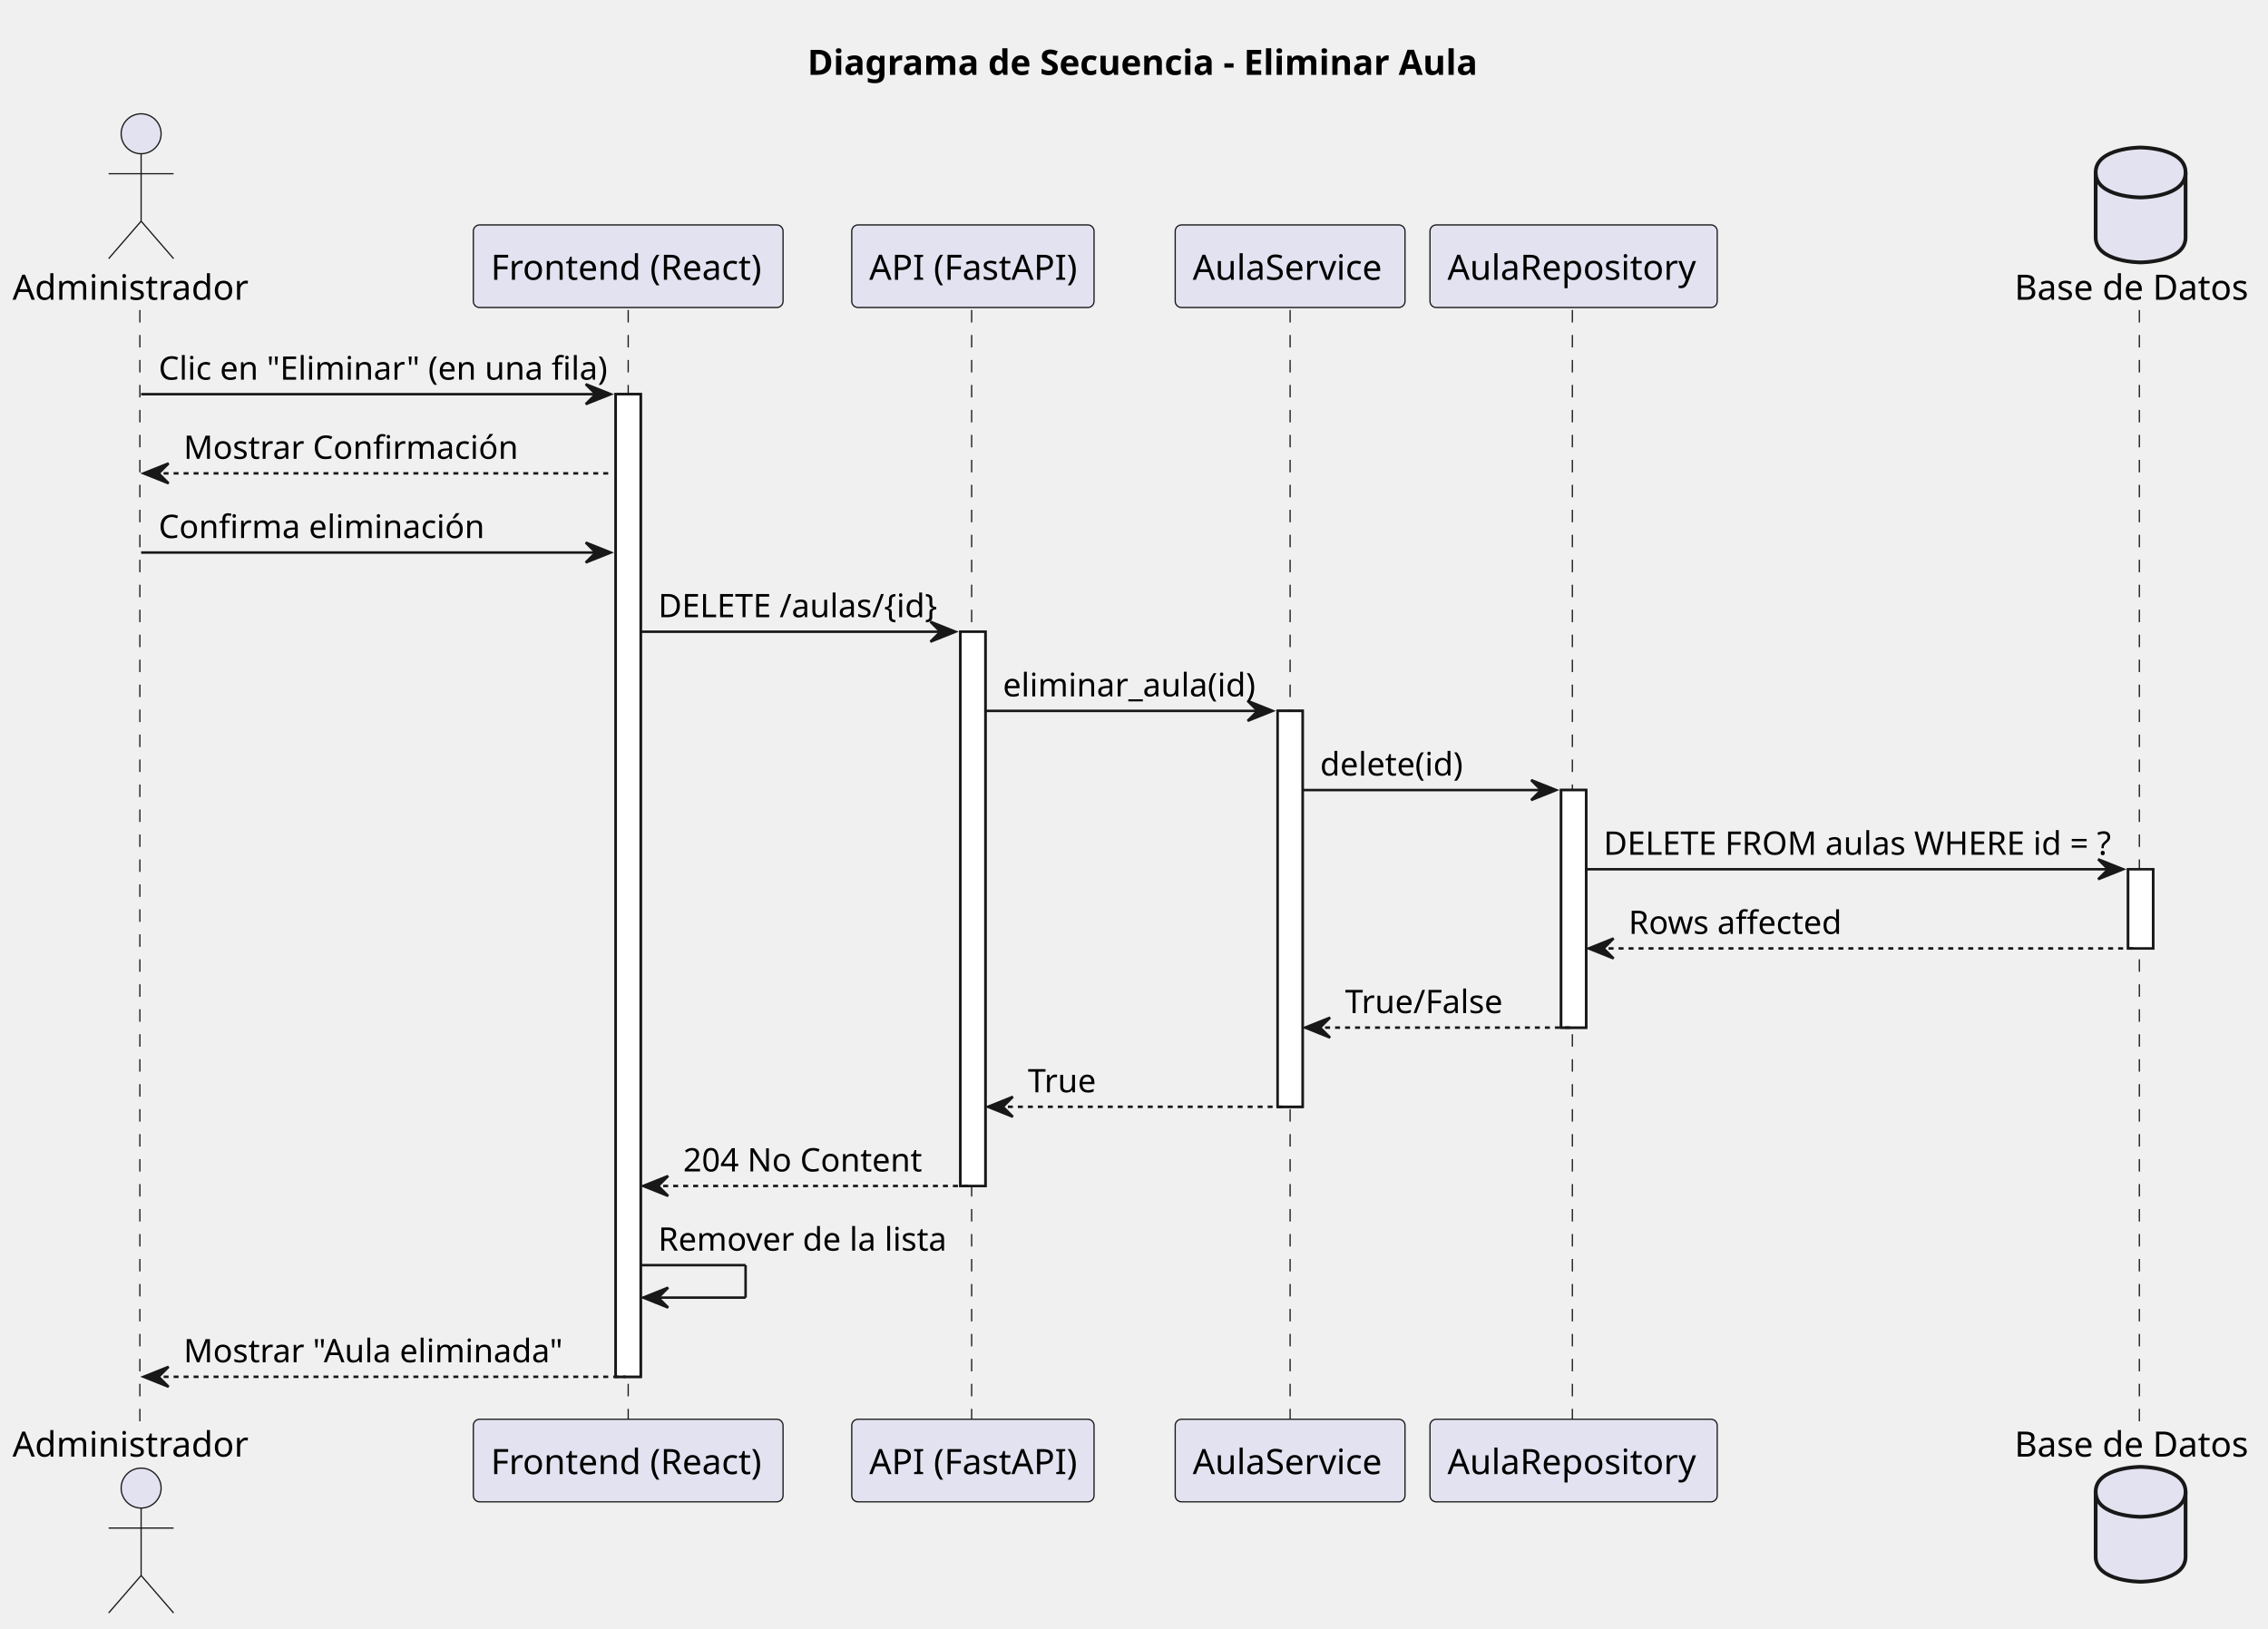
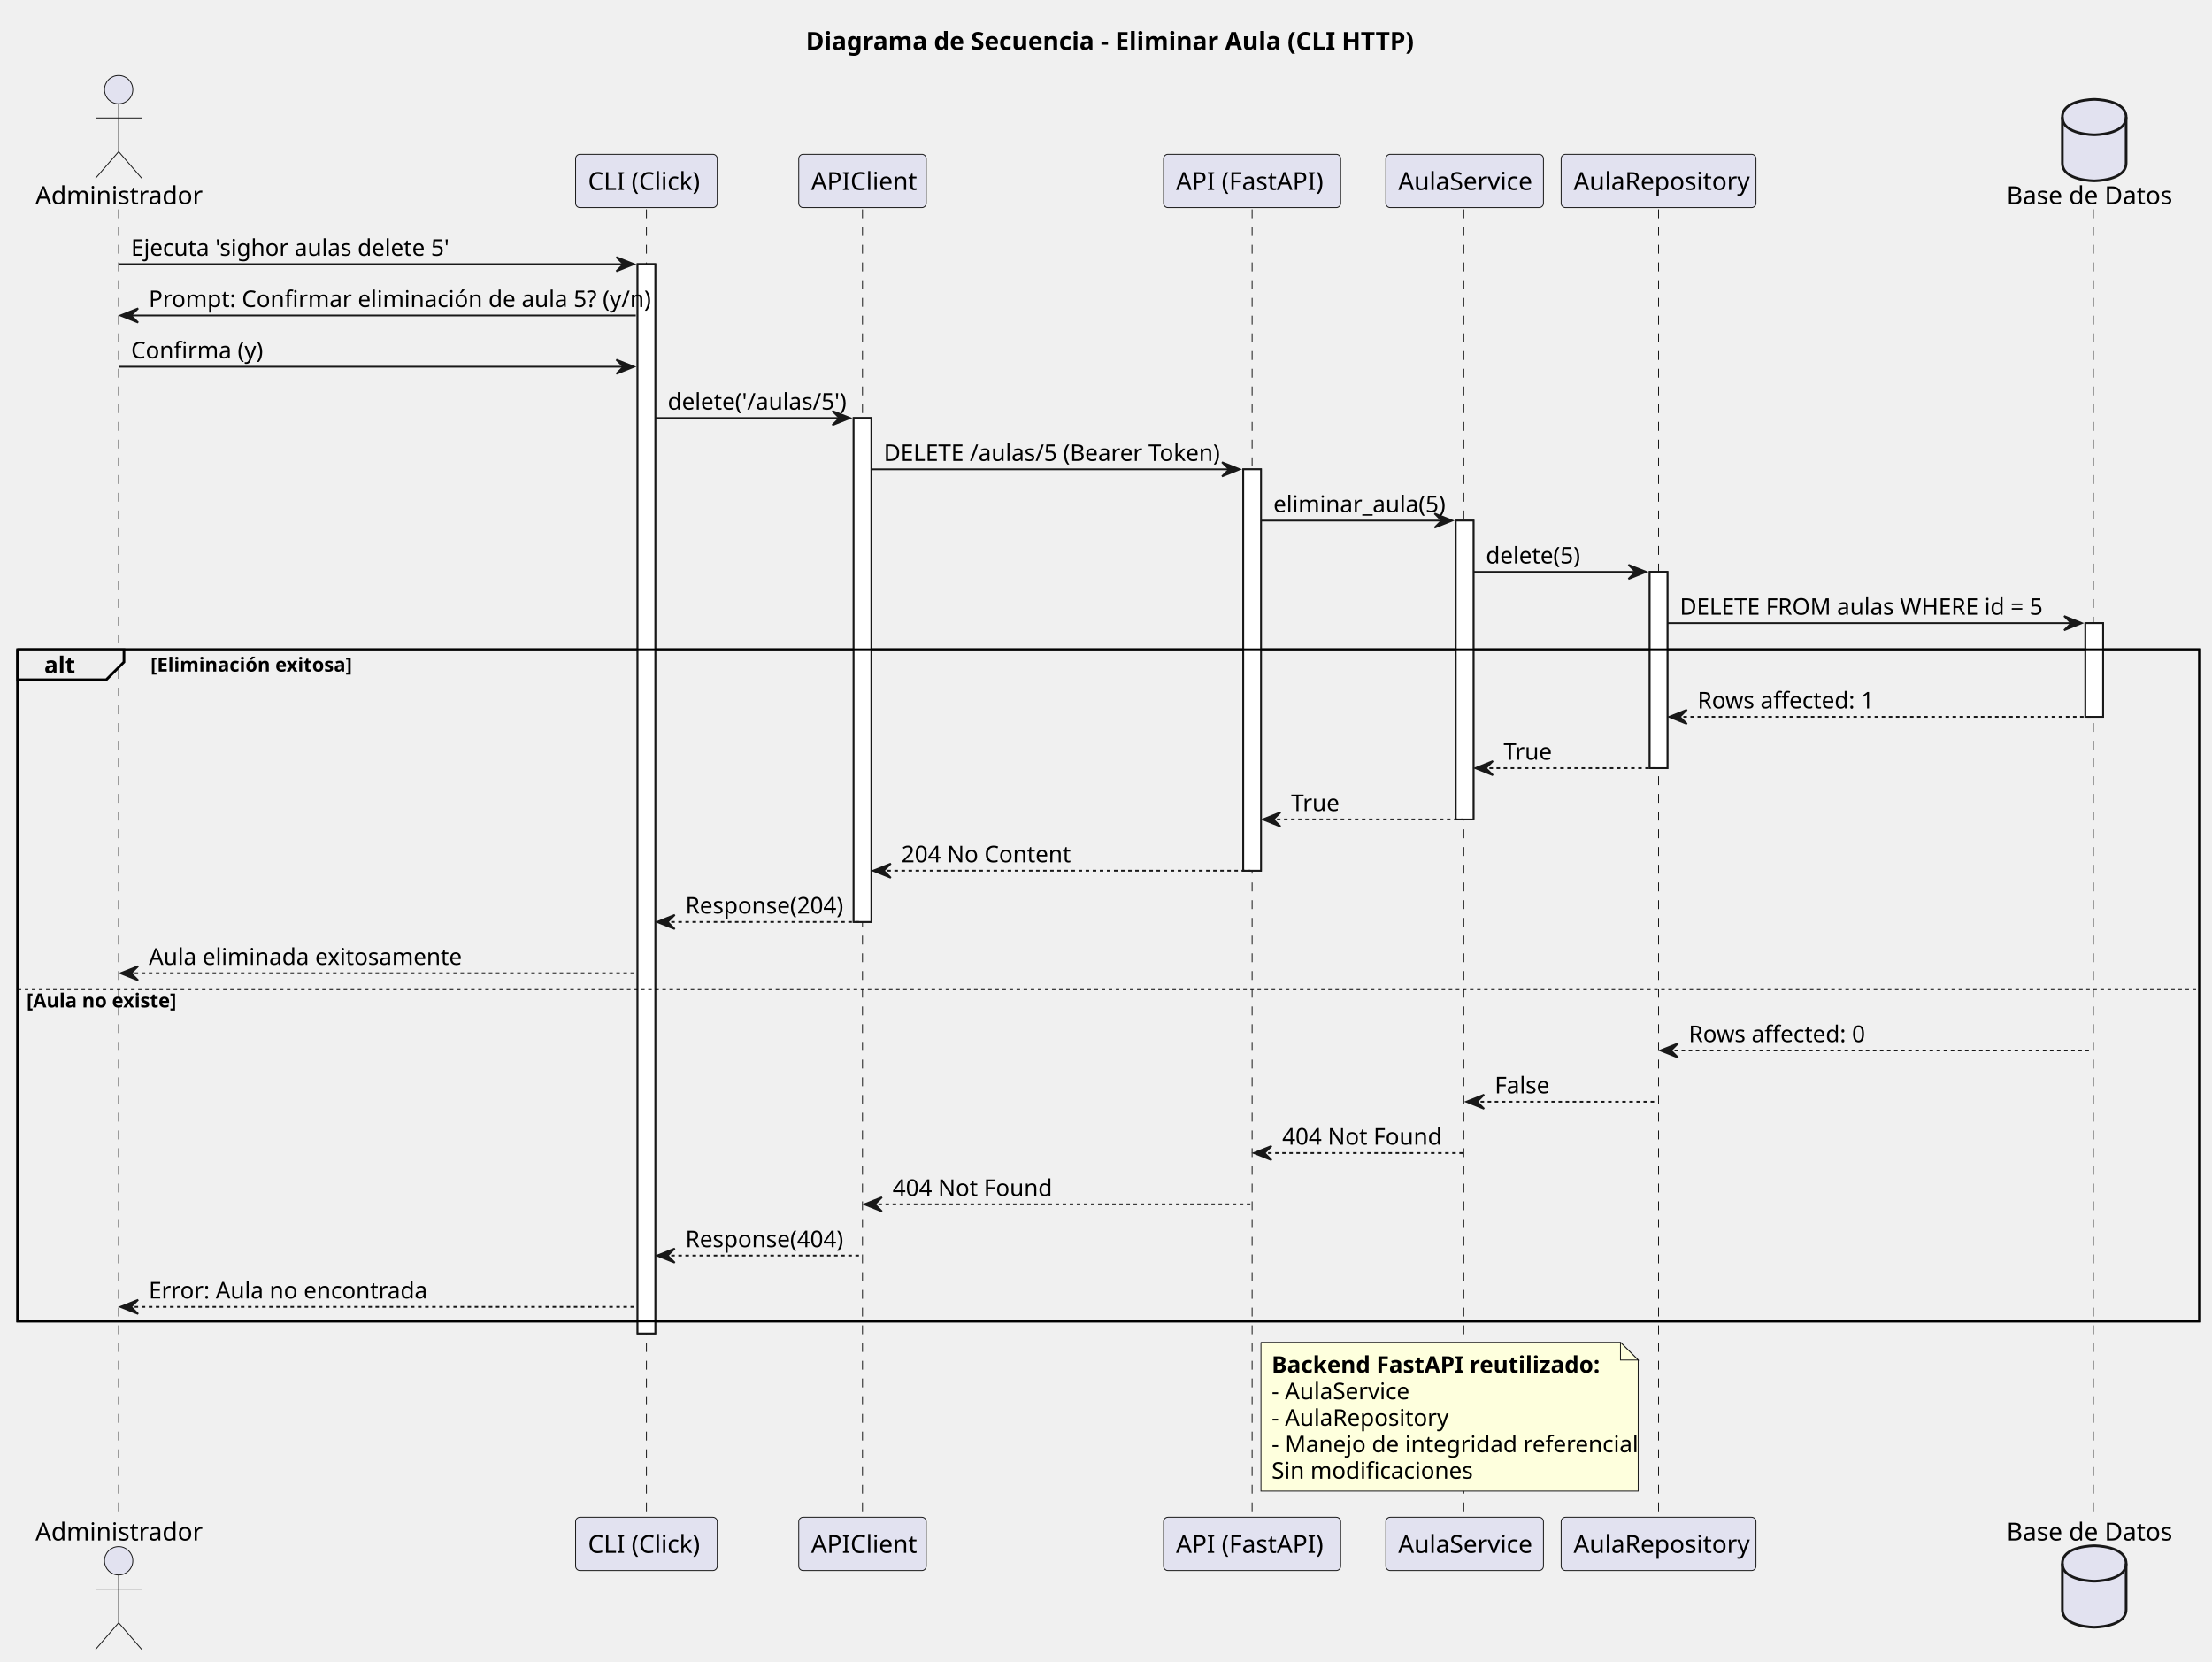
- <svg xmlns="http://www.w3.org/2000/svg" contentStyleType="text/css" height="652px" preserveAspectRatio="none" style="width:908px;height:652px;background:#FFFFFF;" version="1.1" viewBox="0 0 908 652" width="908px" zoomAndPan="magnify">
+ <svg xmlns="http://www.w3.org/2000/svg" contentStyleType="text/css" height="938px" preserveAspectRatio="none" style="width:1249px;height:938px;background:#FFFFFF;" version="1.1" viewBox="0 0 1249 938" width="1249px" zoomAndPan="magnify">
  <defs />
  <g>
-     <text fill="#000000" font-family="sans-serif" font-size="14" font-weight="bold" lengthAdjust="spacing" textLength="265" x="323.25" y="29.966">Diagrama de Secuencia - Eliminar Aula</text>
-     <rect fill="#FFFFFF" height="393.472" style="stroke:#181818;stroke-width:1.0;" width="10" x="246.5" y="157.842" />
-     <rect fill="#FFFFFF" height="221.942" style="stroke:#181818;stroke-width:1.0;" width="10" x="384.5" y="252.96" />
-     <rect fill="#FFFFFF" height="158.53" style="stroke:#181818;stroke-width:1.0;" width="10" x="511.5" y="284.666" />
-     <rect fill="#FFFFFF" height="95.118" style="stroke:#181818;stroke-width:1.0;" width="10" x="625" y="316.372" />
-     <rect fill="#FFFFFF" height="31.706" style="stroke:#181818;stroke-width:1.0;" width="10" x="852" y="348.078" />
-     <line style="stroke:#181818;stroke-width:0.5;stroke-dasharray:5.0,5.0;" x1="56" x2="56" y1="124.136" y2="569.314" />
-     <line style="stroke:#181818;stroke-width:0.5;stroke-dasharray:5.0,5.0;" x1="251.5" x2="251.5" y1="124.136" y2="569.314" />
-     <line style="stroke:#181818;stroke-width:0.5;stroke-dasharray:5.0,5.0;" x1="389" x2="389" y1="124.136" y2="569.314" />
-     <line style="stroke:#181818;stroke-width:0.5;stroke-dasharray:5.0,5.0;" x1="516.5" x2="516.5" y1="124.136" y2="569.314" />
-     <line style="stroke:#181818;stroke-width:0.5;stroke-dasharray:5.0,5.0;" x1="629.5" x2="629.5" y1="124.136" y2="569.314" />
-     <line style="stroke:#181818;stroke-width:0.5;stroke-dasharray:5.0,5.0;" x1="856.5" x2="856.5" y1="124.136" y2="569.314" />
-     <text fill="#000000" font-family="sans-serif" font-size="14" lengthAdjust="spacing" textLength="97" x="5" y="120.034">Administrador</text>
-     <ellipse cx="56.5" cy="53.568" fill="#E2E2F0" rx="8" ry="8" style="stroke:#181818;stroke-width:0.5;" />
-     <path d="M56.5,61.568 L56.5,88.568 M43.5,69.568 L69.5,69.568 M56.5,88.568 L43.5,103.568 M56.5,88.568 L69.5,103.568 " fill="none" style="stroke:#181818;stroke-width:0.5;" />
-     <text fill="#000000" font-family="sans-serif" font-size="14" lengthAdjust="spacing" textLength="97" x="5" y="583.28">Administrador</text>
-     <ellipse cx="56.5" cy="595.882" fill="#E2E2F0" rx="8" ry="8" style="stroke:#181818;stroke-width:0.5;" />
-     <path d="M56.5,603.882 L56.5,630.882 M43.5,611.882 L69.5,611.882 M56.5,630.882 L43.5,645.882 M56.5,630.882 L69.5,645.882 " fill="none" style="stroke:#181818;stroke-width:0.5;" />
-     <rect fill="#E2E2F0" height="33.068" rx="2.5" ry="2.5" style="stroke:#181818;stroke-width:0.5;" width="124" x="189.5" y="90.068" />
-     <text fill="#000000" font-family="sans-serif" font-size="14" lengthAdjust="spacing" textLength="110" x="196.5" y="112.034">Frontend (React)</text>
-     <rect fill="#E2E2F0" height="33.068" rx="2.5" ry="2.5" style="stroke:#181818;stroke-width:0.5;" width="124" x="189.5" y="568.314" />
-     <text fill="#000000" font-family="sans-serif" font-size="14" lengthAdjust="spacing" textLength="110" x="196.5" y="590.28">Frontend (React)</text>
-     <rect fill="#E2E2F0" height="33.068" rx="2.5" ry="2.5" style="stroke:#181818;stroke-width:0.5;" width="97" x="341" y="90.068" />
-     <text fill="#000000" font-family="sans-serif" font-size="14" lengthAdjust="spacing" textLength="83" x="348" y="112.034">API (FastAPI)</text>
-     <rect fill="#E2E2F0" height="33.068" rx="2.5" ry="2.5" style="stroke:#181818;stroke-width:0.5;" width="97" x="341" y="568.314" />
-     <text fill="#000000" font-family="sans-serif" font-size="14" lengthAdjust="spacing" textLength="83" x="348" y="590.28">API (FastAPI)</text>
-     <rect fill="#E2E2F0" height="33.068" rx="2.5" ry="2.5" style="stroke:#181818;stroke-width:0.5;" width="92" x="470.5" y="90.068" />
-     <text fill="#000000" font-family="sans-serif" font-size="14" lengthAdjust="spacing" textLength="78" x="477.5" y="112.034">AulaService</text>
-     <rect fill="#E2E2F0" height="33.068" rx="2.5" ry="2.5" style="stroke:#181818;stroke-width:0.5;" width="92" x="470.5" y="568.314" />
-     <text fill="#000000" font-family="sans-serif" font-size="14" lengthAdjust="spacing" textLength="78" x="477.5" y="590.28">AulaService</text>
-     <rect fill="#E2E2F0" height="33.068" rx="2.5" ry="2.5" style="stroke:#181818;stroke-width:0.5;" width="115" x="572.5" y="90.068" />
-     <text fill="#000000" font-family="sans-serif" font-size="14" lengthAdjust="spacing" textLength="101" x="579.5" y="112.034">AulaRepository</text>
-     <rect fill="#E2E2F0" height="33.068" rx="2.5" ry="2.5" style="stroke:#181818;stroke-width:0.5;" width="115" x="572.5" y="568.314" />
-     <text fill="#000000" font-family="sans-serif" font-size="14" lengthAdjust="spacing" textLength="101" x="579.5" y="590.28">AulaRepository</text>
-     <text fill="#000000" font-family="sans-serif" font-size="14" lengthAdjust="spacing" textLength="95" x="806.5" y="120.034">Base de Datos</text>
-     <path d="M839,69.068 C839,59.068 857,59.068 857,59.068 C857,59.068 875,59.068 875,69.068 L875,95.068 C875,105.068 857,105.068 857,105.068 C857,105.068 839,105.068 839,95.068 L839,69.068 " fill="#E2E2F0" style="stroke:#181818;stroke-width:1.5;" />
-     <path d="M839,69.068 C839,79.068 857,79.068 857,79.068 C857,79.068 875,79.068 875,69.068 " fill="none" style="stroke:#181818;stroke-width:1.5;" />
-     <text fill="#000000" font-family="sans-serif" font-size="14" lengthAdjust="spacing" textLength="95" x="806.5" y="583.28">Base de Datos</text>
-     <path d="M839,597.382 C839,587.382 857,587.382 857,587.382 C857,587.382 875,587.382 875,597.382 L875,623.382 C875,633.382 857,633.382 857,633.382 C857,633.382 839,633.382 839,623.382 L839,597.382 " fill="#E2E2F0" style="stroke:#181818;stroke-width:1.5;" />
-     <path d="M839,597.382 C839,607.382 857,607.382 857,607.382 C857,607.382 875,607.382 875,597.382 " fill="none" style="stroke:#181818;stroke-width:1.5;" />
-     <rect fill="#FFFFFF" height="393.472" style="stroke:#181818;stroke-width:1.0;" width="10" x="246.5" y="157.842" />
-     <rect fill="#FFFFFF" height="221.942" style="stroke:#181818;stroke-width:1.0;" width="10" x="384.5" y="252.96" />
-     <rect fill="#FFFFFF" height="158.53" style="stroke:#181818;stroke-width:1.0;" width="10" x="511.5" y="284.666" />
-     <rect fill="#FFFFFF" height="95.118" style="stroke:#181818;stroke-width:1.0;" width="10" x="625" y="316.372" />
-     <rect fill="#FFFFFF" height="31.706" style="stroke:#181818;stroke-width:1.0;" width="10" x="852" y="348.078" />
-     <polygon fill="#181818" points="234.5,153.842,244.5,157.842,234.5,161.842,238.5,157.842" style="stroke:#181818;stroke-width:1.0;" />
-     <line style="stroke:#181818;stroke-width:1.0;" x1="56.5" x2="240.5" y1="157.842" y2="157.842" />
-     <text fill="#000000" font-family="sans-serif" font-size="13" lengthAdjust="spacing" textLength="171" x="63.5" y="152.033">Clic en "Eliminar" (en una fila)</text>
-     <polygon fill="#181818" points="67.5,185.548,57.5,189.548,67.5,193.548,63.5,189.548" style="stroke:#181818;stroke-width:1.0;" />
-     <line style="stroke:#181818;stroke-width:1.0;stroke-dasharray:2.0,2.0;" x1="61.5" x2="245.5" y1="189.548" y2="189.548" />
-     <text fill="#000000" font-family="sans-serif" font-size="13" lengthAdjust="spacing" textLength="131" x="73.5" y="183.739">Mostrar Confirmación</text>
-     <polygon fill="#181818" points="234.5,217.254,244.5,221.254,234.5,225.254,238.5,221.254" style="stroke:#181818;stroke-width:1.0;" />
-     <line style="stroke:#181818;stroke-width:1.0;" x1="56.5" x2="240.5" y1="221.254" y2="221.254" />
-     <text fill="#000000" font-family="sans-serif" font-size="13" lengthAdjust="spacing" textLength="126" x="63.5" y="215.445">Confirma eliminación</text>
-     <polygon fill="#181818" points="372.5,248.96,382.5,252.96,372.5,256.96,376.5,252.96" style="stroke:#181818;stroke-width:1.0;" />
-     <line style="stroke:#181818;stroke-width:1.0;" x1="256.5" x2="378.5" y1="252.96" y2="252.96" />
-     <text fill="#000000" font-family="sans-serif" font-size="13" lengthAdjust="spacing" textLength="109" x="263.5" y="247.151">DELETE /aulas/{id}</text>
-     <polygon fill="#181818" points="499.5,280.666,509.5,284.666,499.5,288.666,503.5,284.666" style="stroke:#181818;stroke-width:1.0;" />
-     <line style="stroke:#181818;stroke-width:1.0;" x1="394.5" x2="505.5" y1="284.666" y2="284.666" />
-     <text fill="#000000" font-family="sans-serif" font-size="13" lengthAdjust="spacing" textLength="98" x="401.5" y="278.857">eliminar_aula(id)</text>
-     <polygon fill="#181818" points="613,312.372,623,316.372,613,320.372,617,316.372" style="stroke:#181818;stroke-width:1.0;" />
-     <line style="stroke:#181818;stroke-width:1.0;" x1="521.5" x2="619" y1="316.372" y2="316.372" />
-     <text fill="#000000" font-family="sans-serif" font-size="13" lengthAdjust="spacing" textLength="56" x="528.5" y="310.563">delete(id)</text>
-     <polygon fill="#181818" points="840,344.078,850,348.078,840,352.078,844,348.078" style="stroke:#181818;stroke-width:1.0;" />
-     <line style="stroke:#181818;stroke-width:1.0;" x1="635" x2="846" y1="348.078" y2="348.078" />
-     <text fill="#000000" font-family="sans-serif" font-size="13" lengthAdjust="spacing" textLength="198" x="642" y="342.269">DELETE FROM aulas WHERE id = ?</text>
-     <polygon fill="#181818" points="646,375.784,636,379.784,646,383.784,642,379.784" style="stroke:#181818;stroke-width:1.0;" />
-     <line style="stroke:#181818;stroke-width:1.0;stroke-dasharray:2.0,2.0;" x1="640" x2="856" y1="379.784" y2="379.784" />
-     <text fill="#000000" font-family="sans-serif" font-size="13" lengthAdjust="spacing" textLength="83" x="652" y="373.975">Rows affected</text>
-     <polygon fill="#181818" points="532.5,407.49,522.5,411.49,532.5,415.49,528.5,411.49" style="stroke:#181818;stroke-width:1.0;" />
-     <line style="stroke:#181818;stroke-width:1.0;stroke-dasharray:2.0,2.0;" x1="526.5" x2="629" y1="411.49" y2="411.49" />
-     <text fill="#000000" font-family="sans-serif" font-size="13" lengthAdjust="spacing" textLength="62" x="538.5" y="405.681">True/False</text>
-     <polygon fill="#181818" points="405.5,439.196,395.5,443.196,405.5,447.196,401.5,443.196" style="stroke:#181818;stroke-width:1.0;" />
-     <line style="stroke:#181818;stroke-width:1.0;stroke-dasharray:2.0,2.0;" x1="399.5" x2="515.5" y1="443.196" y2="443.196" />
-     <text fill="#000000" font-family="sans-serif" font-size="13" lengthAdjust="spacing" textLength="27" x="411.5" y="437.387">True</text>
-     <polygon fill="#181818" points="267.5,470.902,257.5,474.902,267.5,478.902,263.5,474.902" style="stroke:#181818;stroke-width:1.0;" />
-     <line style="stroke:#181818;stroke-width:1.0;stroke-dasharray:2.0,2.0;" x1="261.5" x2="388.5" y1="474.902" y2="474.902" />
-     <text fill="#000000" font-family="sans-serif" font-size="13" lengthAdjust="spacing" textLength="94" x="273.5" y="469.093">204 No Content</text>
-     <line style="stroke:#181818;stroke-width:1.0;" x1="256.5" x2="298.5" y1="506.608" y2="506.608" />
-     <line style="stroke:#181818;stroke-width:1.0;" x1="298.5" x2="298.5" y1="506.608" y2="519.608" />
-     <line style="stroke:#181818;stroke-width:1.0;" x1="257.5" x2="298.5" y1="519.608" y2="519.608" />
-     <polygon fill="#181818" points="267.5,515.608,257.5,519.608,267.5,523.608,263.5,519.608" style="stroke:#181818;stroke-width:1.0;" />
-     <text fill="#000000" font-family="sans-serif" font-size="13" lengthAdjust="spacing" textLength="112" x="263.5" y="500.799">Remover de la lista</text>
-     <polygon fill="#181818" points="67.5,547.314,57.5,551.314,67.5,555.314,63.5,551.314" style="stroke:#181818;stroke-width:1.0;" />
-     <line style="stroke:#181818;stroke-width:1.0;stroke-dasharray:2.0,2.0;" x1="61.5" x2="250.5" y1="551.314" y2="551.314" />
-     <text fill="#000000" font-family="sans-serif" font-size="13" lengthAdjust="spacing" textLength="148" x="73.5" y="545.505">Mostrar "Aula eliminada"</text>
+     <text fill="#000000" font-family="sans-serif" font-size="14" font-weight="bold" lengthAdjust="spacing" textLength="341" x="455" y="28.132">Diagrama de Secuencia - Eliminar Aula (CLI HTTP)</text>
+     <rect fill="#FFFFFF" height="603.624" style="stroke:#181818;stroke-width:1.0;" width="10" x="360" y="149.146" />
+     <rect fill="#FFFFFF" height="284.487" style="stroke:#181818;stroke-width:1.0;" width="10" x="482" y="235.992" />
+     <rect fill="#FFFFFF" height="226.59" style="stroke:#181818;stroke-width:1.0;" width="10" x="702" y="264.941" />
+     <rect fill="#FFFFFF" height="168.692" style="stroke:#181818;stroke-width:1.0;" width="10" x="822" y="293.89" />
+     <rect fill="#FFFFFF" height="110.795" style="stroke:#181818;stroke-width:1.0;" width="10" x="931.5" y="322.838" />
+     <rect fill="#FFFFFF" height="52.898" style="stroke:#181818;stroke-width:1.0;" width="10" x="1177.5" y="351.787" />
+     <rect fill="none" height="378.982" style="stroke:#000000;stroke-width:1.5;" width="1232" x="10" y="366.787" />
+     <line style="stroke:#181818;stroke-width:0.5;stroke-dasharray:5.0,5.0;" x1="67" x2="67" y1="118.197" y2="857.513" />
+     <line style="stroke:#181818;stroke-width:0.5;stroke-dasharray:5.0,5.0;" x1="365" x2="365" y1="118.197" y2="857.513" />
+     <line style="stroke:#181818;stroke-width:0.5;stroke-dasharray:5.0,5.0;" x1="487" x2="487" y1="118.197" y2="857.513" />
+     <line style="stroke:#181818;stroke-width:0.5;stroke-dasharray:5.0,5.0;" x1="707" x2="707" y1="118.197" y2="857.513" />
+     <line style="stroke:#181818;stroke-width:0.5;stroke-dasharray:5.0,5.0;" x1="826.5" x2="826.5" y1="118.197" y2="857.513" />
+     <line style="stroke:#181818;stroke-width:0.5;stroke-dasharray:5.0,5.0;" x1="936.5" x2="936.5" y1="118.197" y2="857.513" />
+     <line style="stroke:#181818;stroke-width:0.5;stroke-dasharray:5.0,5.0;" x1="1182" x2="1182" y1="118.197" y2="857.513" />
+     <text fill="#000000" font-family="sans-serif" font-size="14" lengthAdjust="spacing" textLength="88" x="20" y="115.231">Administrador</text>
+     <ellipse cx="67" cy="50.599" fill="#E2E2F0" rx="8" ry="8" style="stroke:#181818;stroke-width:0.5;" />
+     <path d="M67,58.599 L67,85.599 M54,66.599 L80,66.599 M67,85.599 L54,100.599 M67,85.599 L80,100.599 " fill="none" style="stroke:#181818;stroke-width:0.5;" />
+     <text fill="#000000" font-family="sans-serif" font-size="14" lengthAdjust="spacing" textLength="88" x="20" y="869.645">Administrador</text>
+     <ellipse cx="67" cy="881.112" fill="#E2E2F0" rx="8" ry="8" style="stroke:#181818;stroke-width:0.5;" />
+     <path d="M67,889.112 L67,916.112 M54,897.112 L80,897.112 M67,916.112 L54,931.112 M67,916.112 L80,931.112 " fill="none" style="stroke:#181818;stroke-width:0.5;" />
+     <rect fill="#E2E2F0" height="30.099" rx="2.5" ry="2.5" style="stroke:#181818;stroke-width:0.5;" width="80" x="325" y="87.099" />
+     <text fill="#000000" font-family="sans-serif" font-size="14" lengthAdjust="spacing" textLength="66" x="332" y="107.231">CLI (Click)</text>
+     <rect fill="#E2E2F0" height="30.099" rx="2.5" ry="2.5" style="stroke:#181818;stroke-width:0.5;" width="80" x="325" y="856.513" />
+     <text fill="#000000" font-family="sans-serif" font-size="14" lengthAdjust="spacing" textLength="66" x="332" y="876.645">CLI (Click)</text>
+     <rect fill="#E2E2F0" height="30.099" rx="2.5" ry="2.5" style="stroke:#181818;stroke-width:0.5;" width="72" x="451" y="87.099" />
+     <text fill="#000000" font-family="sans-serif" font-size="14" lengthAdjust="spacing" textLength="58" x="458" y="107.231">APIClient</text>
+     <rect fill="#E2E2F0" height="30.099" rx="2.5" ry="2.5" style="stroke:#181818;stroke-width:0.5;" width="72" x="451" y="856.513" />
+     <text fill="#000000" font-family="sans-serif" font-size="14" lengthAdjust="spacing" textLength="58" x="458" y="876.645">APIClient</text>
+     <rect fill="#E2E2F0" height="30.099" rx="2.5" ry="2.5" style="stroke:#181818;stroke-width:0.5;" width="100" x="657" y="87.099" />
+     <text fill="#000000" font-family="sans-serif" font-size="14" lengthAdjust="spacing" textLength="86" x="664" y="107.231">API (FastAPI)</text>
+     <rect fill="#E2E2F0" height="30.099" rx="2.5" ry="2.5" style="stroke:#181818;stroke-width:0.5;" width="100" x="657" y="856.513" />
+     <text fill="#000000" font-family="sans-serif" font-size="14" lengthAdjust="spacing" textLength="86" x="664" y="876.645">API (FastAPI)</text>
+     <rect fill="#E2E2F0" height="30.099" rx="2.5" ry="2.5" style="stroke:#181818;stroke-width:0.5;" width="89" x="782.5" y="87.099" />
+     <text fill="#000000" font-family="sans-serif" font-size="14" lengthAdjust="spacing" textLength="75" x="789.5" y="107.231">AulaService</text>
+     <rect fill="#E2E2F0" height="30.099" rx="2.5" ry="2.5" style="stroke:#181818;stroke-width:0.5;" width="89" x="782.5" y="856.513" />
+     <text fill="#000000" font-family="sans-serif" font-size="14" lengthAdjust="spacing" textLength="75" x="789.5" y="876.645">AulaService</text>
+     <rect fill="#E2E2F0" height="30.099" rx="2.5" ry="2.5" style="stroke:#181818;stroke-width:0.5;" width="110" x="881.5" y="87.099" />
+     <text fill="#000000" font-family="sans-serif" font-size="14" lengthAdjust="spacing" textLength="96" x="888.5" y="107.231">AulaRepository</text>
+     <rect fill="#E2E2F0" height="30.099" rx="2.5" ry="2.5" style="stroke:#181818;stroke-width:0.5;" width="110" x="881.5" y="856.513" />
+     <text fill="#000000" font-family="sans-serif" font-size="14" lengthAdjust="spacing" textLength="96" x="888.5" y="876.645">AulaRepository</text>
+     <text fill="#000000" font-family="sans-serif" font-size="14" lengthAdjust="spacing" textLength="93" x="1133" y="115.231">Base de Datos</text>
+     <path d="M1164.5,66.099 C1164.5,56.099 1182.5,56.099 1182.5,56.099 C1182.5,56.099 1200.5,56.099 1200.5,66.099 L1200.5,92.099 C1200.5,102.099 1182.5,102.099 1182.5,102.099 C1182.5,102.099 1164.5,102.099 1164.5,92.099 L1164.5,66.099 " fill="#E2E2F0" style="stroke:#181818;stroke-width:1.5;" />
+     <path d="M1164.5,66.099 C1164.5,76.099 1182.5,76.099 1182.5,76.099 C1182.5,76.099 1200.5,76.099 1200.5,66.099 " fill="none" style="stroke:#181818;stroke-width:1.5;" />
+     <text fill="#000000" font-family="sans-serif" font-size="14" lengthAdjust="spacing" textLength="93" x="1133" y="869.645">Base de Datos</text>
+     <path d="M1164.5,882.612 C1164.5,872.612 1182.5,872.612 1182.5,872.612 C1182.5,872.612 1200.5,872.612 1200.5,882.612 L1200.5,908.612 C1200.5,918.612 1182.5,918.612 1182.5,918.612 C1182.5,918.612 1164.5,918.612 1164.5,908.612 L1164.5,882.612 " fill="#E2E2F0" style="stroke:#181818;stroke-width:1.5;" />
+     <path d="M1164.5,882.612 C1164.5,892.612 1182.5,892.612 1182.5,892.612 C1182.5,892.612 1200.5,892.612 1200.5,882.612 " fill="none" style="stroke:#181818;stroke-width:1.5;" />
+     <rect fill="#FFFFFF" height="603.624" style="stroke:#181818;stroke-width:1.0;" width="10" x="360" y="149.146" />
+     <rect fill="#FFFFFF" height="284.487" style="stroke:#181818;stroke-width:1.0;" width="10" x="482" y="235.992" />
+     <rect fill="#FFFFFF" height="226.59" style="stroke:#181818;stroke-width:1.0;" width="10" x="702" y="264.941" />
+     <rect fill="#FFFFFF" height="168.692" style="stroke:#181818;stroke-width:1.0;" width="10" x="822" y="293.89" />
+     <rect fill="#FFFFFF" height="110.795" style="stroke:#181818;stroke-width:1.0;" width="10" x="931.5" y="322.838" />
+     <rect fill="#FFFFFF" height="52.898" style="stroke:#181818;stroke-width:1.0;" width="10" x="1177.5" y="351.787" />
+     <polygon fill="#181818" points="348,145.146,358,149.146,348,153.146,352,149.146" style="stroke:#181818;stroke-width:1.0;" />
+     <line style="stroke:#181818;stroke-width:1.0;" x1="67" x2="354" y1="149.146" y2="149.146" />
+     <text fill="#000000" font-family="sans-serif" font-size="13" lengthAdjust="spacing" textLength="172" x="74" y="144.391">Ejecuta 'sighor aulas delete 5'</text>
+     <polygon fill="#181818" points="78,174.095,68,178.095,78,182.095,74,178.095" style="stroke:#181818;stroke-width:1.0;" />
+     <line style="stroke:#181818;stroke-width:1.0;" x1="72" x2="359" y1="178.095" y2="178.095" />
+     <text fill="#000000" font-family="sans-serif" font-size="13" lengthAdjust="spacing" textLength="269" x="84" y="173.34">Prompt: Confirmar eliminación de aula 5? (y/n)</text>
+     <polygon fill="#181818" points="348,203.043,358,207.043,348,211.043,352,207.043" style="stroke:#181818;stroke-width:1.0;" />
+     <line style="stroke:#181818;stroke-width:1.0;" x1="67" x2="354" y1="207.043" y2="207.043" />
+     <text fill="#000000" font-family="sans-serif" font-size="13" lengthAdjust="spacing" textLength="71" x="74" y="202.289">Confirma (y)</text>
+     <polygon fill="#181818" points="470,231.992,480,235.992,470,239.992,474,235.992" style="stroke:#181818;stroke-width:1.0;" />
+     <line style="stroke:#181818;stroke-width:1.0;" x1="370" x2="476" y1="235.992" y2="235.992" />
+     <text fill="#000000" font-family="sans-serif" font-size="13" lengthAdjust="spacing" textLength="93" x="377" y="231.237">delete('/aulas/5')</text>
+     <polygon fill="#181818" points="690,260.941,700,264.941,690,268.941,694,264.941" style="stroke:#181818;stroke-width:1.0;" />
+     <line style="stroke:#181818;stroke-width:1.0;" x1="492" x2="696" y1="264.941" y2="264.941" />
+     <text fill="#000000" font-family="sans-serif" font-size="13" lengthAdjust="spacing" textLength="191" x="499" y="260.186">DELETE /aulas/5 (Bearer Token)</text>
+     <polygon fill="#181818" points="810,289.89,820,293.89,810,297.89,814,293.89" style="stroke:#181818;stroke-width:1.0;" />
+     <line style="stroke:#181818;stroke-width:1.0;" x1="712" x2="816" y1="293.89" y2="293.89" />
+     <text fill="#000000" font-family="sans-serif" font-size="13" lengthAdjust="spacing" textLength="91" x="719" y="289.135">eliminar_aula(5)</text>
+     <polygon fill="#181818" points="919.5,318.838,929.5,322.838,919.5,326.838,923.5,322.838" style="stroke:#181818;stroke-width:1.0;" />
+     <line style="stroke:#181818;stroke-width:1.0;" x1="832" x2="925.5" y1="322.838" y2="322.838" />
+     <text fill="#000000" font-family="sans-serif" font-size="13" lengthAdjust="spacing" textLength="50" x="839" y="318.084">delete(5)</text>
+     <polygon fill="#181818" points="1165.5,347.787,1175.5,351.787,1165.5,355.787,1169.5,351.787" style="stroke:#181818;stroke-width:1.0;" />
+     <line style="stroke:#181818;stroke-width:1.0;" x1="941.5" x2="1171.5" y1="351.787" y2="351.787" />
+     <text fill="#000000" font-family="sans-serif" font-size="13" lengthAdjust="spacing" textLength="217" x="948.5" y="347.032">DELETE FROM aulas WHERE id = 5</text>
+     <path d="M10,366.787 L70,366.787 L70,373.736 L60,383.736 L10,383.736 L10,366.787 " fill="#EEEEEE" style="stroke:#000000;stroke-width:1.5;" />
+     <rect fill="none" height="378.982" style="stroke:#000000;stroke-width:1.5;" width="1232" x="10" y="366.787" />
+     <text fill="#000000" font-family="sans-serif" font-size="13" font-weight="bold" lengthAdjust="spacing" textLength="15" x="25" y="379.981">alt</text>
+     <text fill="#000000" font-family="sans-serif" font-size="11" font-weight="bold" lengthAdjust="spacing" textLength="111" x="85" y="379.105">[Eliminación exitosa]</text>
+     <polygon fill="#181818" points="952.5,400.685,942.5,404.685,952.5,408.685,948.5,404.685" style="stroke:#181818;stroke-width:1.0;" />
+     <line style="stroke:#181818;stroke-width:1.0;stroke-dasharray:2.0,2.0;" x1="946.5" x2="1181.5" y1="404.685" y2="404.685" />
+     <text fill="#000000" font-family="sans-serif" font-size="13" lengthAdjust="spacing" textLength="98" x="958.5" y="399.93">Rows affected: 1</text>
+     <polygon fill="#181818" points="843,429.633,833,433.633,843,437.633,839,433.633" style="stroke:#181818;stroke-width:1.0;" />
+     <line style="stroke:#181818;stroke-width:1.0;stroke-dasharray:2.0,2.0;" x1="837" x2="935.5" y1="433.633" y2="433.633" />
+     <text fill="#000000" font-family="sans-serif" font-size="13" lengthAdjust="spacing" textLength="26" x="849" y="428.878">True</text>
+     <polygon fill="#181818" points="723,458.582,713,462.582,723,466.582,719,462.582" style="stroke:#181818;stroke-width:1.0;" />
+     <line style="stroke:#181818;stroke-width:1.0;stroke-dasharray:2.0,2.0;" x1="717" x2="826" y1="462.582" y2="462.582" />
+     <text fill="#000000" font-family="sans-serif" font-size="13" lengthAdjust="spacing" textLength="26" x="729" y="457.827">True</text>
+     <polygon fill="#181818" points="503,487.531,493,491.531,503,495.531,499,491.531" style="stroke:#181818;stroke-width:1.0;" />
+     <line style="stroke:#181818;stroke-width:1.0;stroke-dasharray:2.0,2.0;" x1="497" x2="706" y1="491.531" y2="491.531" />
+     <text fill="#000000" font-family="sans-serif" font-size="13" lengthAdjust="spacing" textLength="90" x="509" y="486.776">204 No Content</text>
+     <polygon fill="#181818" points="381,516.48,371,520.48,381,524.48,377,520.48" style="stroke:#181818;stroke-width:1.0;" />
+     <line style="stroke:#181818;stroke-width:1.0;stroke-dasharray:2.0,2.0;" x1="375" x2="486" y1="520.48" y2="520.48" />
+     <text fill="#000000" font-family="sans-serif" font-size="13" lengthAdjust="spacing" textLength="87" x="387" y="515.725">Response(204)</text>
+     <polygon fill="#181818" points="78,545.428,68,549.428,78,553.428,74,549.428" style="stroke:#181818;stroke-width:1.0;" />
+     <line style="stroke:#181818;stroke-width:1.0;stroke-dasharray:2.0,2.0;" x1="72" x2="359" y1="549.428" y2="549.428" />
+     <text fill="#000000" font-family="sans-serif" font-size="13" lengthAdjust="spacing" textLength="167" x="84" y="544.673">Aula eliminada exitosamente</text>
+     <line style="stroke:#000000;stroke-width:1.0;stroke-dasharray:2.0,2.0;" x1="10" x2="1242" y1="558.428" y2="558.428" />
+     <text fill="#000000" font-family="sans-serif" font-size="11" font-weight="bold" lengthAdjust="spacing" textLength="83" x="15" y="568.746">[Aula no existe]</text>
+     <polygon fill="#181818" points="947.5,589.026,937.5,593.026,947.5,597.026,943.5,593.026" style="stroke:#181818;stroke-width:1.0;" />
+     <line style="stroke:#181818;stroke-width:1.0;stroke-dasharray:2.0,2.0;" x1="941.5" x2="1181.5" y1="593.026" y2="593.026" />
+     <text fill="#000000" font-family="sans-serif" font-size="13" lengthAdjust="spacing" textLength="98" x="953.5" y="588.271">Rows affected: 0</text>
+     <polygon fill="#181818" points="838,617.975,828,621.975,838,625.975,834,621.975" style="stroke:#181818;stroke-width:1.0;" />
+     <line style="stroke:#181818;stroke-width:1.0;stroke-dasharray:2.0,2.0;" x1="832" x2="935.5" y1="621.975" y2="621.975" />
+     <text fill="#000000" font-family="sans-serif" font-size="13" lengthAdjust="spacing" textLength="32" x="844" y="617.22">False</text>
+     <polygon fill="#181818" points="718,646.923,708,650.923,718,654.923,714,650.923" style="stroke:#181818;stroke-width:1.0;" />
+     <line style="stroke:#181818;stroke-width:1.0;stroke-dasharray:2.0,2.0;" x1="712" x2="826" y1="650.923" y2="650.923" />
+     <text fill="#000000" font-family="sans-serif" font-size="13" lengthAdjust="spacing" textLength="85" x="724" y="646.168">404 Not Found</text>
+     <polygon fill="#181818" points="498,675.872,488,679.872,498,683.872,494,679.872" style="stroke:#181818;stroke-width:1.0;" />
+     <line style="stroke:#181818;stroke-width:1.0;stroke-dasharray:2.0,2.0;" x1="492" x2="706" y1="679.872" y2="679.872" />
+     <text fill="#000000" font-family="sans-serif" font-size="13" lengthAdjust="spacing" textLength="85" x="504" y="675.117">404 Not Found</text>
+     <polygon fill="#181818" points="381,704.821,371,708.821,381,712.821,377,708.821" style="stroke:#181818;stroke-width:1.0;" />
+     <line style="stroke:#181818;stroke-width:1.0;stroke-dasharray:2.0,2.0;" x1="375" x2="486" y1="708.821" y2="708.821" />
+     <text fill="#000000" font-family="sans-serif" font-size="13" lengthAdjust="spacing" textLength="87" x="387" y="704.066">Response(404)</text>
+     <polygon fill="#181818" points="78,733.769,68,737.769,78,741.769,74,737.769" style="stroke:#181818;stroke-width:1.0;" />
+     <line style="stroke:#181818;stroke-width:1.0;stroke-dasharray:2.0,2.0;" x1="72" x2="359" y1="737.769" y2="737.769" />
+     <text fill="#000000" font-family="sans-serif" font-size="13" lengthAdjust="spacing" textLength="148" x="84" y="733.015">Error: Aula no encontrada</text>
+     <path d="M712,757.769 L712,841.769 L925,841.769 L925,767.769 L915,757.769 L712,757.769 " fill="#FEFFDD" style="stroke:#181818;stroke-width:0.5;" />
+     <path d="M915,757.769 L915,767.769 L925,767.769 L915,757.769 " fill="#FEFFDD" style="stroke:#181818;stroke-width:0.5;" />
+     <text fill="#000000" font-family="sans-serif" font-size="13" font-weight="bold" lengthAdjust="spacing" textLength="179" x="718" y="774.963">Backend FastAPI reutilizado:</text>
+     <text fill="#000000" font-family="sans-serif" font-size="13" lengthAdjust="spacing" textLength="78" x="718" y="789.912">- AulaService</text>
+     <text fill="#000000" font-family="sans-serif" font-size="13" lengthAdjust="spacing" textLength="96" x="718" y="804.861">- AulaRepository</text>
+     <text fill="#000000" font-family="sans-serif" font-size="13" lengthAdjust="spacing" textLength="192" x="718" y="819.81">- Manejo de integridad referencial</text>
+     <text fill="#000000" font-family="sans-serif" font-size="13" lengthAdjust="spacing" textLength="110" x="718" y="834.758">Sin modificaciones</text>
  </g>
</svg>
